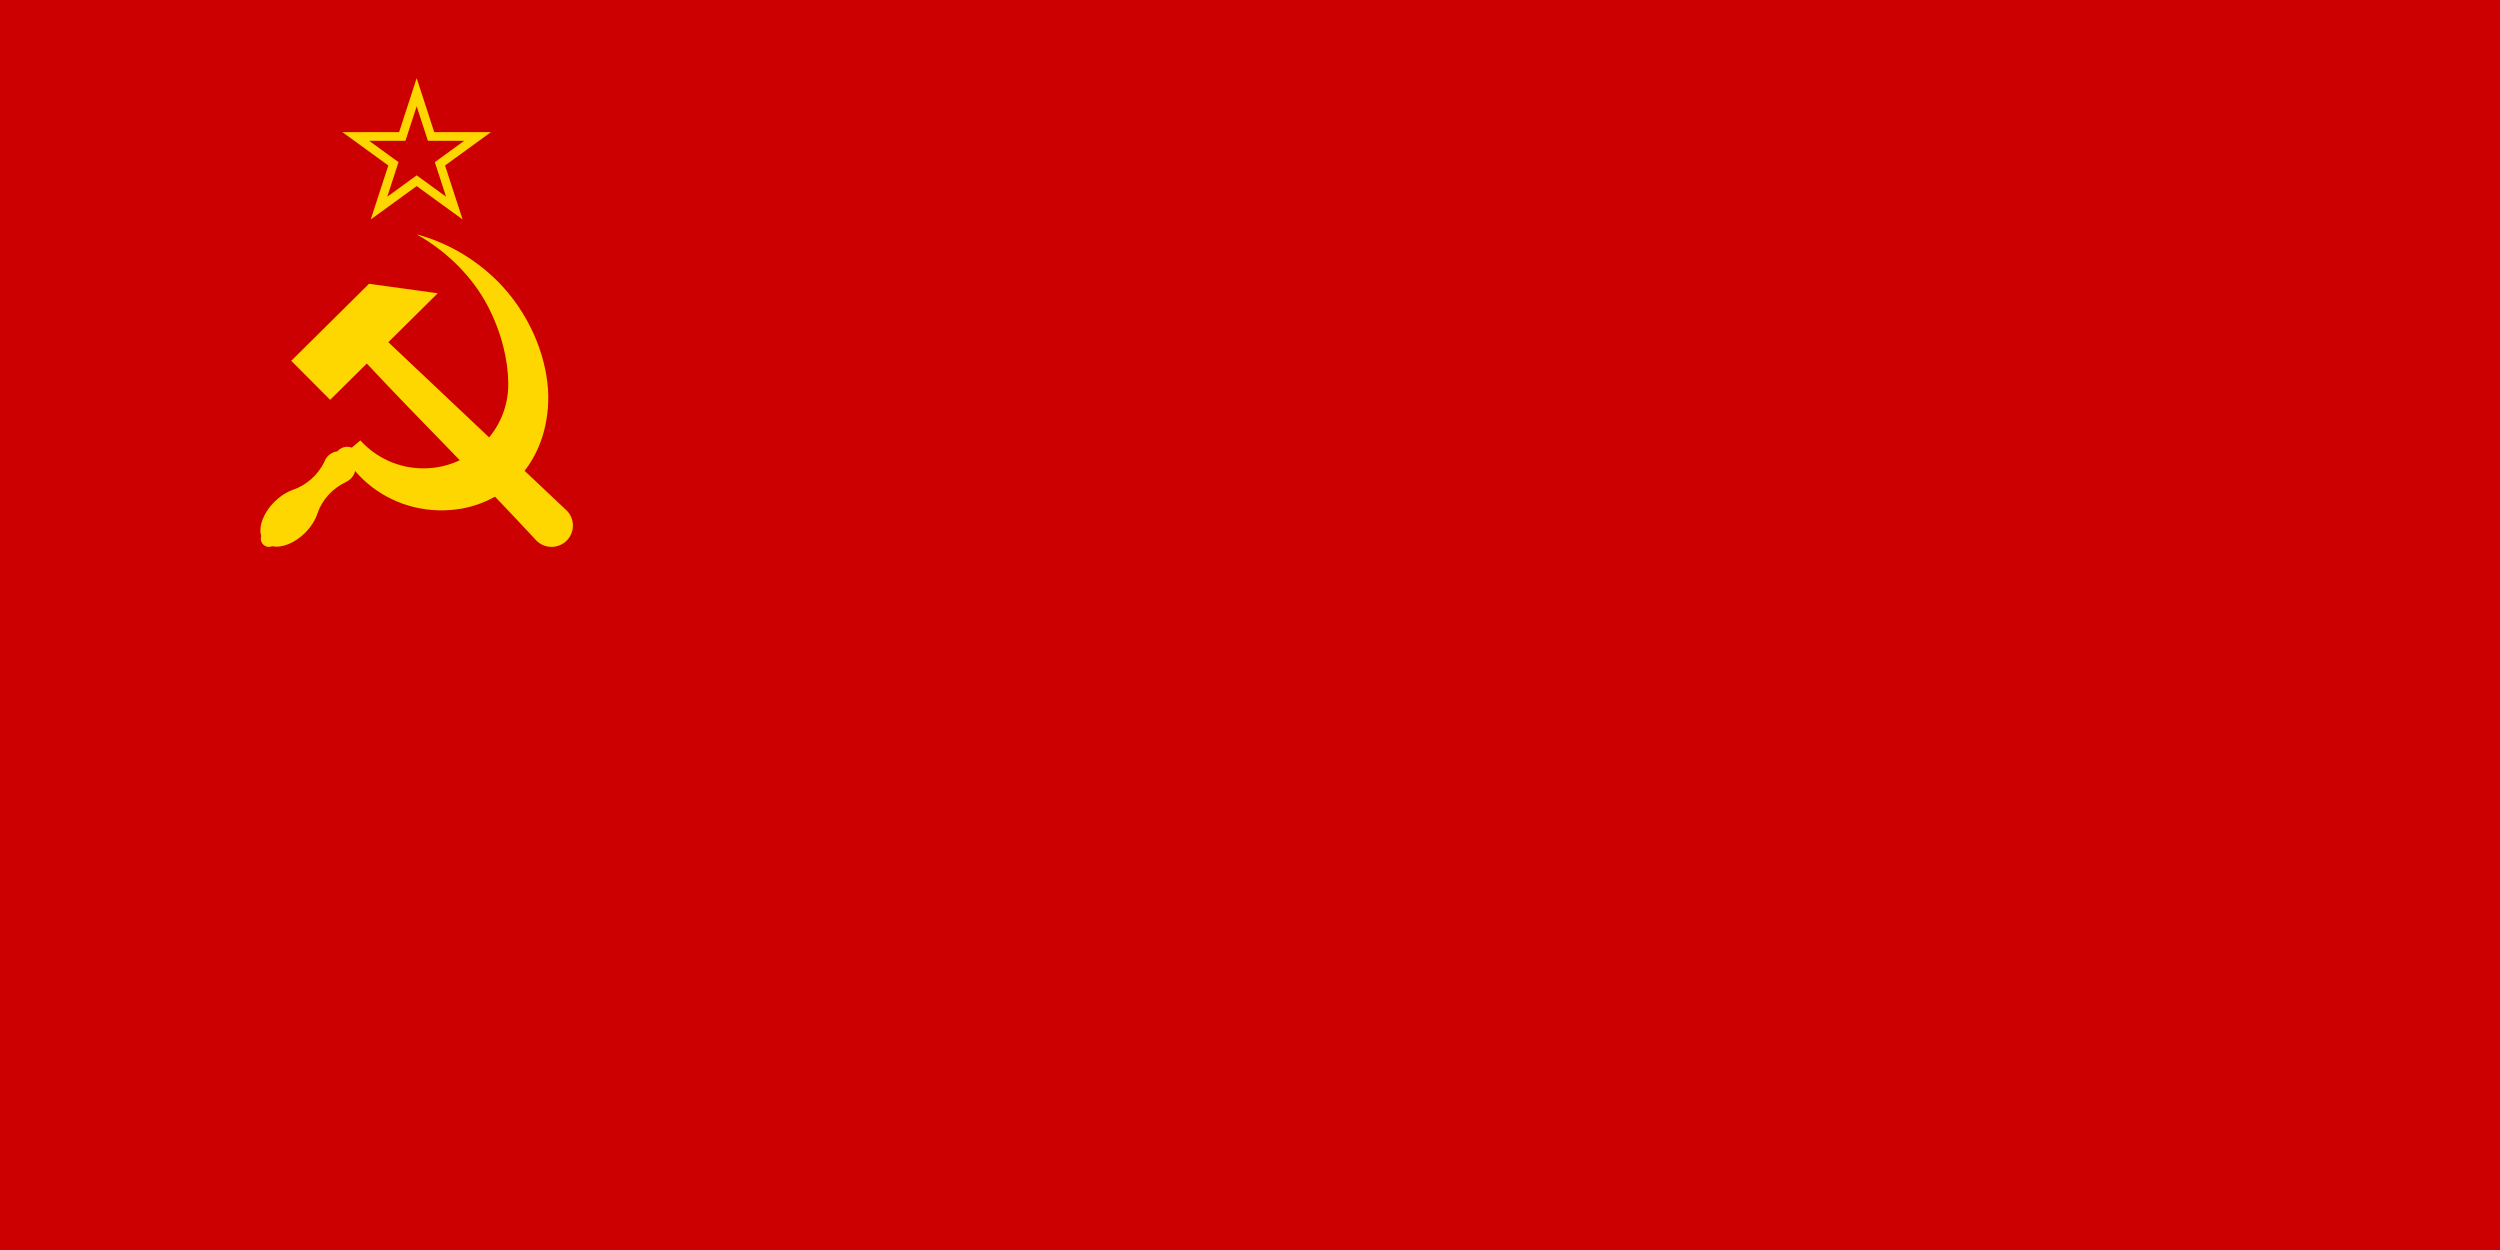
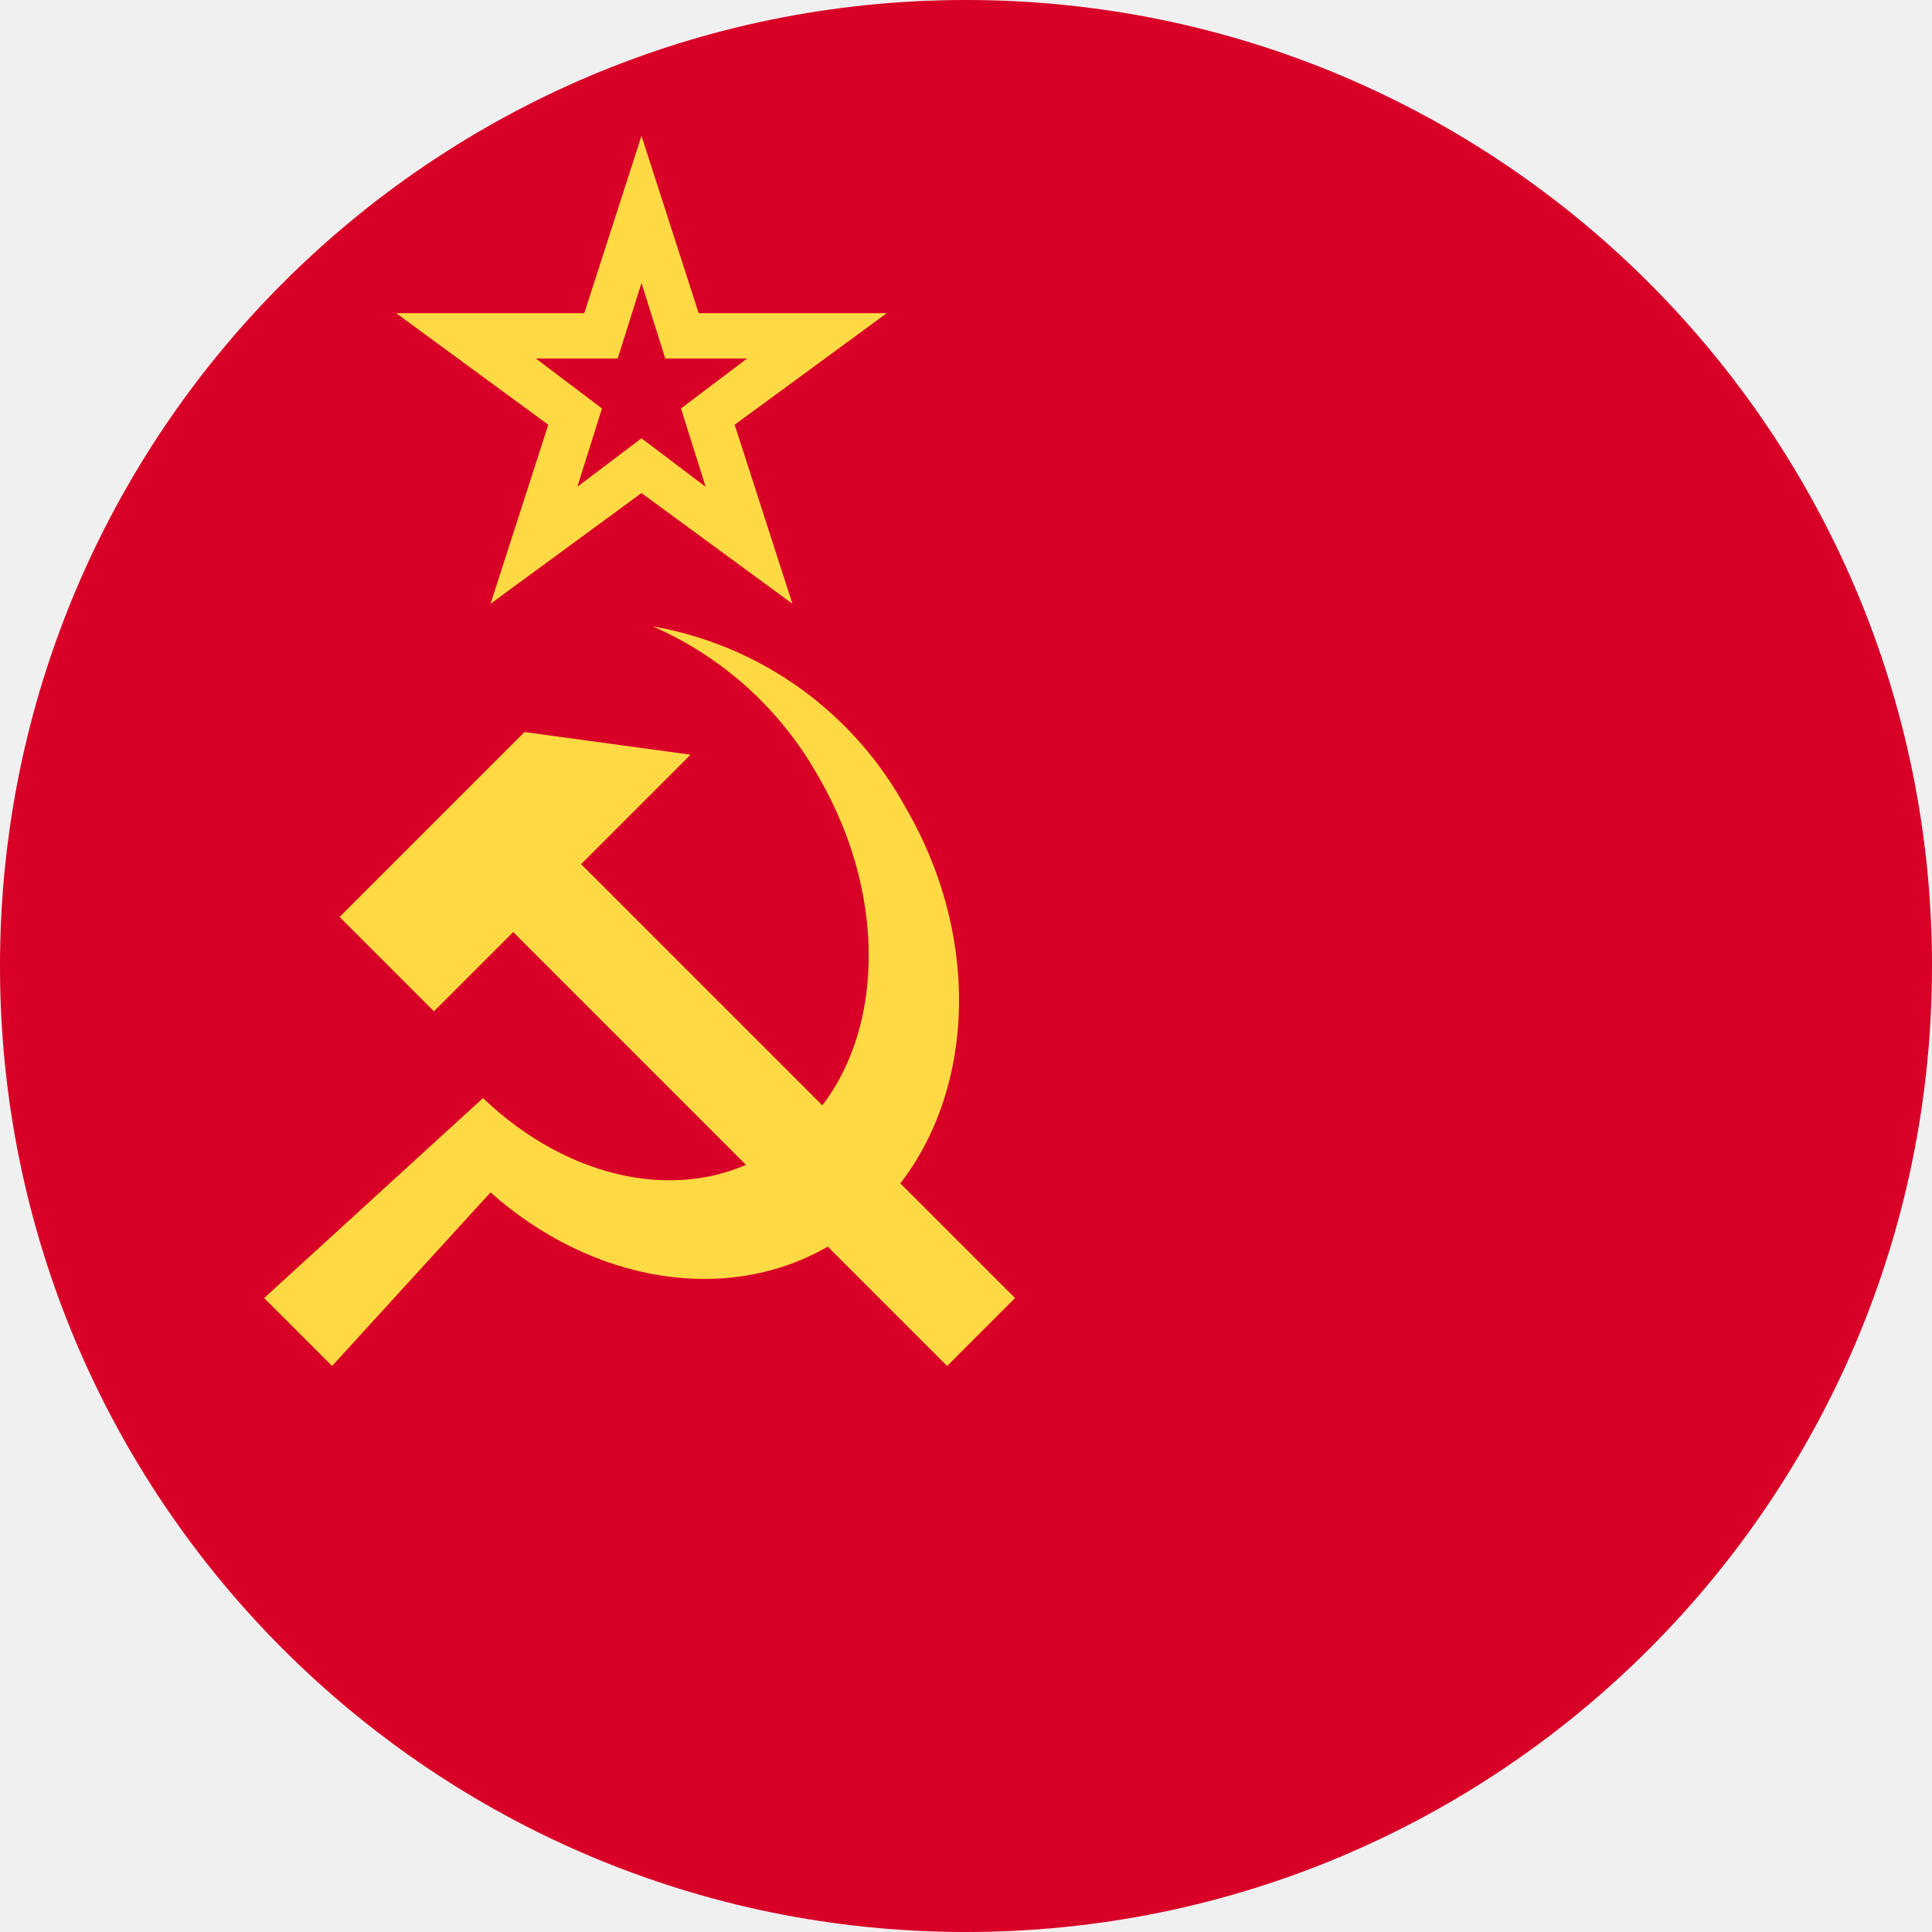
- <svg xmlns="http://www.w3.org/2000/svg" version="1.1" width="1200" height="600" id="svg10">
-   <defs id="defs14" />
-   <path fill="#bc0000" fill-opacity="1" d="M0 0h1200v600H0z" id="path2" style="fill:#cc0000;fill-opacity:1" />
-   <path id="path11728" d="m 200,37.5 -8.419,25.912 H 164.336 L 186.378,79.426 177.958,105.338 200,89.323 222.043,105.338 213.623,79.426 235.665,63.412 h -27.245 z m 0,13.5 5.388,16.583 h 17.437 l -14.107,10.249 5.388,16.583 L 200,84.167 185.894,94.416 191.282,77.833 177.175,67.583 h 17.437 z" style="fill:#ffd700;fill-opacity:1;stroke:none;stroke-width:0.15px;stroke-linecap:butt;stroke-linejoin:miter;stroke-opacity:1" />
-   <g style="fill:#ffd700;fill-opacity:1" id="g2900" transform="matrix(0.9893188,0,0,0.9867381,3.829766,3.76594)">
-     <path id="rect4165-6" d="m 137.437,171.694 18.863,18.994 17.788,-17.666 c 27.058,29.021 55.438,56.995 82.287,86.128 4.034,4.062 10.598,4.085 14.661,0.051 4.062,-4.034 4.085,-10.598 0.051,-14.661 -28.819,-27.19 -57.725,-54.601 -86.553,-81.891 l 23.965,-23.8 -33.34,-4.616 z" style="fill:#ffd700;fill-opacity:1;stroke:none;stroke-width:0.489;stroke-miterlimit:4;stroke-dasharray:none;stroke-dashoffset:0;stroke-opacity:1" />
-     <path id="path4179-3" d="m 198.289,110.195 c 15.517,8.739 27.299,21.281 34.248,34.392 7.044,13.289 10.14,27.162 10.203,38.254 0.131,22.744 -18.438,41.182 -41.182,41.182 -12.136,0 -23.046,-5.249 -30.583,-13.601 l -4.169,3.51 c -0.71,-0.272 -1.464,-0.412 -2.224,-0.413 -1.829,1.9e-4 -3.566,0.805 -4.749,2.201 -2.974,0.389 -5.463,2.445 -6.405,5.292 -3.135,6.288 -8.635,11.22 -15.291,13.478 -0.064,0.022 -0.12,0.05 -0.176,0.078 -3.077,1.128 -6.163,3.164 -8.789,5.802 -5.192,5.237 -7.729,11.937 -6.3,16.638 -0.141,0.409 -0.214,0.838 -0.215,1.27 1.5e-4,2.171 1.76,3.931 3.931,3.931 0.543,-0.002 1.081,-0.116 1.577,-0.336 4.694,1.059 11.069,-1.546 16.054,-6.559 2.826,-2.851 4.944,-6.223 5.983,-9.531 2.317,-6.623 7.297,-12.019 13.623,-15.053 0.151,-0.072 0.273,-0.147 0.382,-0.224 2.121,-1.014 3.673,-2.929 4.225,-5.214 9.702,11.445 24.253,18.753 40.519,19.136 29.834,0.702 52.133,-21.258 53.164,-52.836 0.519,-15.893 -5.63,-36.385 -19.641,-53.191 -10.708,-12.844 -26.41,-23.508 -44.187,-28.208 z" style="fill:#ffd700;fill-opacity:1;stroke:none;stroke-width:0.5;stroke-miterlimit:4;stroke-dasharray:none;stroke-dashoffset:0;stroke-opacity:1" />
+ <svg xmlns="http://www.w3.org/2000/svg" width="512" height="512" viewBox="0 0 512 512">
+   <mask id="a">
+     <circle cx="256" cy="256" r="256" fill="#fff" />
+   </mask>
+   <g mask="url(#a)">
+     <path fill="#d80027" d="M0 0h512v512H0z" />
+     <path fill="#ffda44" d="m90 243 25 25 21-21 115 115 18-18-115-115 29-29-44-6z" />
+     <path fill="#ffda44" d="M173 166a93 93 0 0 1 44 40c22 38 16 83-14 100-22 13-52 7-75-15l-58 53 18 18 42-46c27 24 63 30 90 14 36-21 45-73 20-116a95 95 0 0 0-67-48zm-43-6 105-77H105l105 77-40-124z" />
+     <path fill="#d80027" d="m153 129 45-34h-56l45 34-17-54z" />
  </g>
</svg>
